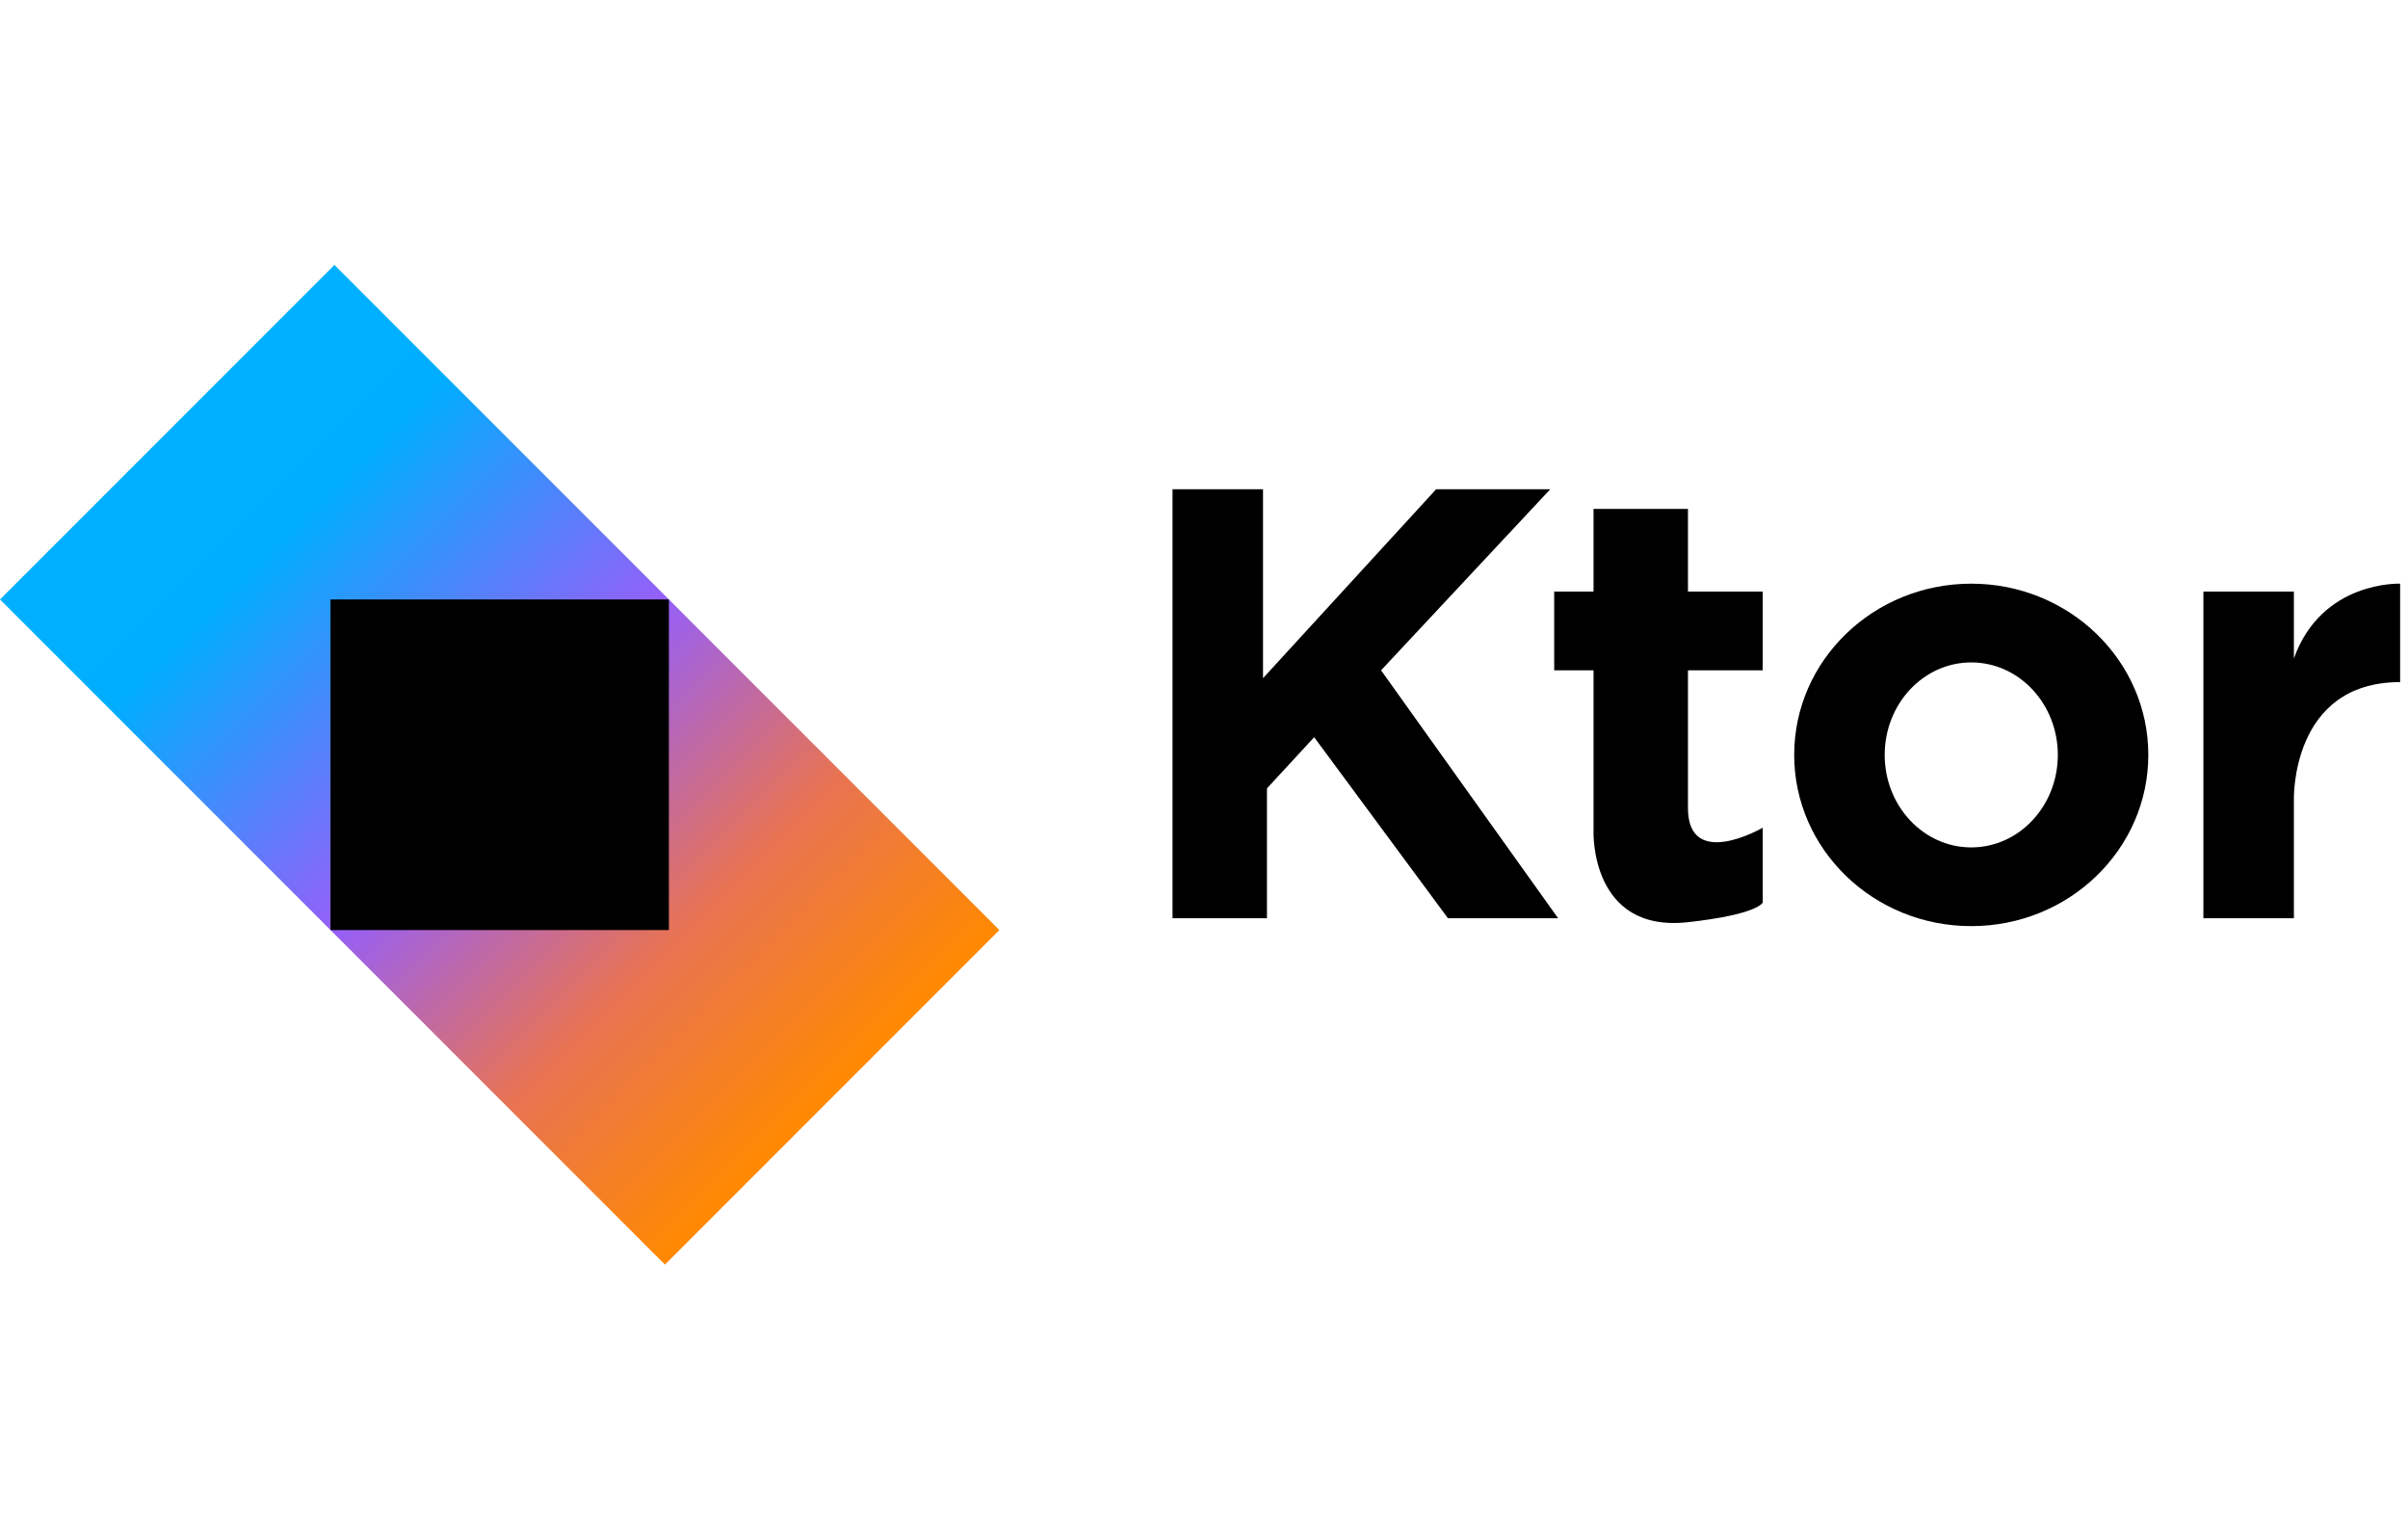
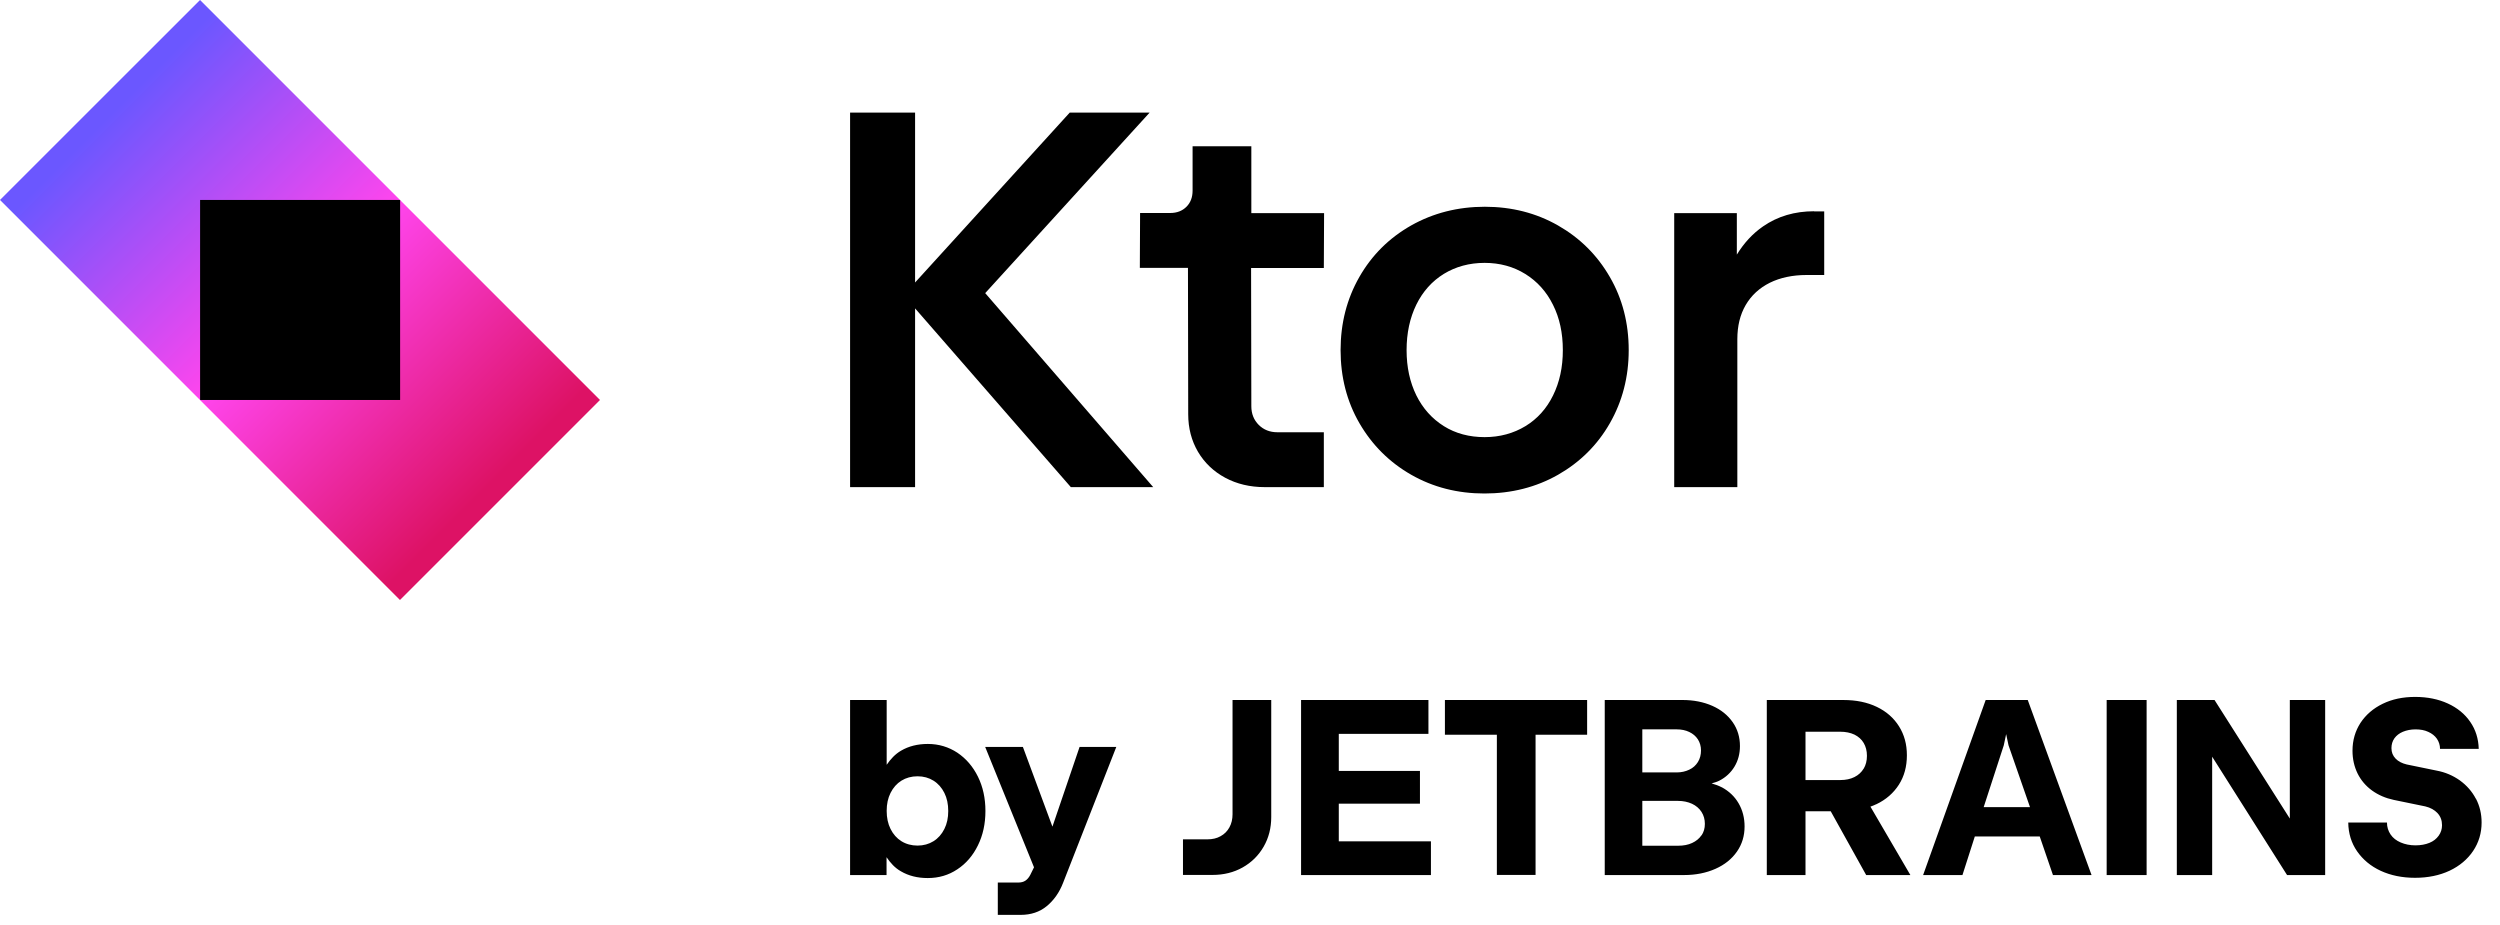
- <svg xmlns="http://www.w3.org/2000/svg" width="400" height="254" viewBox="0 0 612 254">
-   <linearGradient id="gradient" x1="0" x2="0" y1="60.104" y2="299.106" gradientTransform="matrix(.707 -.707 .707 .707 0 0)" gradientUnits="userSpaceOnUse">
-     <stop offset="0" stop-color="#00b0ff" />
-     <stop offset=".165" stop-color="#00aeff" />
-     <stop offset=".499" stop-color="#955ff9" />
-     <stop offset=".762" stop-color="#e87353" />
-     <stop offset="1" stop-color="#ff8900" />
+ <svg xmlns="http://www.w3.org/2000/svg" fill="none" height="74" viewBox="0 0 200 74" width="200">
+   <linearGradient id="a" gradientUnits="userSpaceOnUse" x1="1" x2="31" y1="17" y2="47">
+     <stop offset="0" stop-color="#6b57ff" />
+     <stop offset=".499" stop-color="#ff45ed" />
+     <stop offset="1" stop-color="#dd1265" />
  </linearGradient>
-   <path d="m0 85 85-85 169 169-85 85z" fill="url(#gradient)" />
-   <path d="m84 85h86v84h-86z" />
-   <g fill="#000">
-     <path d="m560 83v83h23v-30s-.938-30 27-30v-25.01s-19.93-.831-27 19.01v-17z" />
-     <path d="m501 80.99c24.853 0 45 19.478 45 43.505s-20.147 43.505-45 43.505-45-19.478-45-43.505 20.147-43.505 45-43.505zm0 20.01c-12.15 0-22 10.521-22 23.5s9.85 23.5 22 23.5 22-10.521 22-23.5-9.85-23.5-22-23.5z" />
-     <path d="m395 83v20h10v41s-.867 25.763 24 23c18-2 19-5 19-5v-19s-19 11-19-5c0-19 0-35 0-35h19v-20h-19v-21h-24v21z" />
-     <path d="m298 57h23v48l44-48h29l-43 46 45 63h-28l-34-46-12 13v33h-24z" />
-   </g>
+   <path clip-rule="evenodd" d="m91.968 9.01h.009v-.01zm0 0h-6.391l-12.37 13.59v-13.59h-5.2v29.96h5.2v-14.3l12.46 14.3h6.59l-13.44-15.52zm3.439 2.69h4.7v5.35h5.82l-.02 4.39h-5.82l.02 11.06c0 .6.2 1.1.59 1.49s.89.59 1.49.59h3.72v4.39h-4.73c-1.17 0-2.23-.25-3.16-.75s-1.66-1.2-2.18-2.08c-.52-.89-.78-1.89-.78-3l-.02-11.71h-3.85l.02-4.39h2.4c.55 0 .98-.17 1.31-.5s.49-.76.49-1.29zm23.38 4.84c2.15 0 4.11.5 5.86 1.5s3.13 2.37 4.14 4.12c1.01 1.74 1.51 3.7 1.51 5.85s-.51 4.1-1.51 5.85-2.39 3.12-4.14 4.12c-1.76 1-3.74 1.5-5.89 1.5s-4.11-.5-5.86-1.5-3.13-2.38-4.14-4.12-1.51-3.7-1.51-5.85.5-4.1 1.5-5.85 2.38-3.12 4.14-4.12c1.77-1 3.75-1.5 5.9-1.5zm3.25 17.55c.95-.58 1.69-1.4 2.21-2.46s.78-2.25.78-3.62-.26-2.58-.79-3.63c-.52-1.05-1.26-1.87-2.21-2.46s-2.04-.89-3.26-.89-2.31.3-3.26.88c-.94.58-1.68 1.4-2.2 2.46s-.78 2.28-.78 3.64.26 2.56.78 3.62c.52 1.05 1.26 1.87 2.2 2.46s2.04.88 3.26.88 2.31-.3 3.27-.88zm19.01-15.98c1.17-.81 2.53-1.21 4.09-1.21l-.01.01h.81v5.09h-1.41c-1.12 0-2.11.21-2.94.62-.84.42-1.48 1.01-1.93 1.78s-.67 1.68-.67 2.74v11.83h-5.05v-21.92h5.01v3.32c.57-.93 1.27-1.69 2.1-2.26zm-66.817 41.406c.869 0 1.658.24 2.357.699.699.469 1.249 1.109 1.648 1.918s.599 1.728.599 2.747c0 1.019-.2 1.938-.599 2.747-.4.819-.949 1.458-1.648 1.918-.699.469-1.488.699-2.367.699-.819 0-1.538-.18-2.147-.539-.479-.27-.839-.669-1.149-1.129v1.428h-2.917v-14.004h2.927v5.184c.31-.45.669-.849 1.149-1.129.609-.36 1.328-.539 2.147-.539zm.45 7.781c.37-.23.659-.559.869-.979.21-.419.31-.889.31-1.438 0-.549-.1-1.029-.31-1.448-.21-.419-.499-.749-.869-.979s-.789-.35-1.278-.35c-.489 0-.919.12-1.289.35-.369.23-.659.559-.869.979-.21.419-.31.889-.31 1.438 0 .549.1 1.029.31 1.448.21.419.499.749.869.979.37.23.809.35 1.289.35.479 0 .909-.12 1.278-.35zm7.152-7.541 2.357 6.363h.01l2.167-6.363h2.937l-4.255 10.867c-.3.779-.739 1.398-1.308 1.868-.569.469-1.268.699-2.088.699h-1.828v-2.587h1.638c.23 0 .419-.05.569-.15.15-.1.28-.25.39-.459l.3-.609-3.906-9.629zm16.521 6.433c.17-.31.25-.659.25-1.049v-9.139h3.096v9.359c0 .879-.2 1.668-.609 2.377-.41.709-.969 1.258-1.678 1.658-.709.4-1.518.599-2.407.599h-2.367v-2.847h1.958c.4 0 .749-.08 1.049-.25.31-.17.539-.4.709-.709zm15.243-1.898h-6.493v.01 3.006h7.372v2.697h-10.389v-14.004h10.189v2.707h-7.172v2.967h6.493zm6.153-5.514h-4.146-.01v-2.777h11.377v2.777h-4.125v11.217h-3.096zm17.18 3.896c.289.08.559.18.809.31h.01c.569.31 1.019.729 1.338 1.278.32.549.48 1.169.48 1.858 0 .749-.2 1.418-.61 2.008-.409.589-.978 1.049-1.718 1.378-.739.33-1.578.499-2.517.499h-6.342v-14.004h6.222c.889 0 1.689.16 2.388.469.699.31 1.238.749 1.628 1.308.389.559.579 1.199.579 1.908 0 .619-.15 1.169-.439 1.648-.29.479-.699.859-1.209 1.119-.179.094-.385.153-.584.21zm-2.797-4.325h-2.747v.02 3.426h2.747c.38 0 .719-.08 1.009-.22.3-.14.519-.34.689-.609s.25-.589.25-.929-.09-.639-.25-.889c-.17-.26-.399-.45-.689-.589-.29-.14-.629-.21-1.009-.21zm1.239 9.09c.319-.15.569-.35.749-.619v.02c.18-.27.269-.569.269-.929 0-.36-.089-.679-.269-.959-.18-.28-.44-.499-.759-.649-.33-.15-.7-.23-1.109-.23h-2.867v3.586h2.867c.419 0 .799-.07 1.119-.22zm16.541-4.665c-.43.669-1.029 1.199-1.808 1.568h-.01c-.14.07-.3.13-.46.19l3.197 5.474h-3.536l-2.837-5.104h-2.018v5.104h-3.096v-14.004h6.133c1.009 0 1.898.18 2.667.549s1.358.889 1.778 1.558c.419.669.629 1.428.629 2.317 0 .889-.21 1.678-.639 2.347zm-3.556-.609c.319-.16.569-.39.739-.679v.01c.17-.29.26-.629.26-1.029s-.09-.739-.26-1.029c-.17-.29-.42-.509-.739-.669-.32-.15-.7-.23-1.129-.23h-2.787v3.866h2.787c.429 0 .809-.08 1.129-.24zm5.493 7.841 5.005-14.004h.01 3.356l5.104 14.004h-3.087l-1.058-3.087h-5.194l-.989 3.087zm6.453-10.378-1.608 4.944h3.706l-1.718-4.944-.19-.899zm11.427 10.378h-3.196v-14.004h3.196zm5.434-14.004 6.013 9.469h.01v-9.469h2.827v14.004h-3.047l-5.993-9.469v9.469h-2.827v-14.004zm19.627 6.433c.55.4.979.889 1.279 1.468v-.02c.309.589.459 1.229.459 1.918 0 .849-.23 1.608-.679 2.277-.45.669-1.079 1.199-1.878 1.578-.809.38-1.738.569-2.767.569s-1.947-.19-2.747-.559c-.799-.369-1.428-.899-1.887-1.558-.46-.659-.7-1.438-.71-2.307h3.097c0 .36.1.679.29.959.189.28.459.489.809.639.349.15.749.23 1.178.23.43 0 .799-.07 1.119-.2.32-.13.559-.32.739-.569.18-.25.27-.529.27-.839 0-.39-.12-.709-.36-.969s-.569-.44-.979-.539l-2.517-.519c-.659-.14-1.238-.39-1.738-.749-.499-.36-.889-.819-1.158-1.358-.27-.549-.41-1.159-.41-1.828 0-.839.22-1.578.639-2.228.43-.649 1.019-1.159 1.778-1.528.759-.37 1.618-.549 2.597-.549s1.858.18 2.617.529 1.359.839 1.788 1.468c.43.619.659 1.349.679 2.158h-3.096c0-.3-.09-.569-.25-.809-.17-.24-.399-.42-.689-.549-.29-.14-.639-.2-1.019-.2-.379 0-.719.07-1.009.19-.289.12-.519.3-.679.519-.16.23-.24.489-.24.789 0 .34.11.609.33.839.22.23.519.38.889.469l2.377.489c.709.13 1.329.4 1.878.789z" fill="#000" fill-rule="evenodd" />
+   <path d="m47.999 31.998-16.002 16.002-31.997-32.004 16.002-15.996z" fill="url(#a)" />
+   <path d="m32.01 15.996h-16.002v16.002h16.002z" fill="#000" />
</svg>
